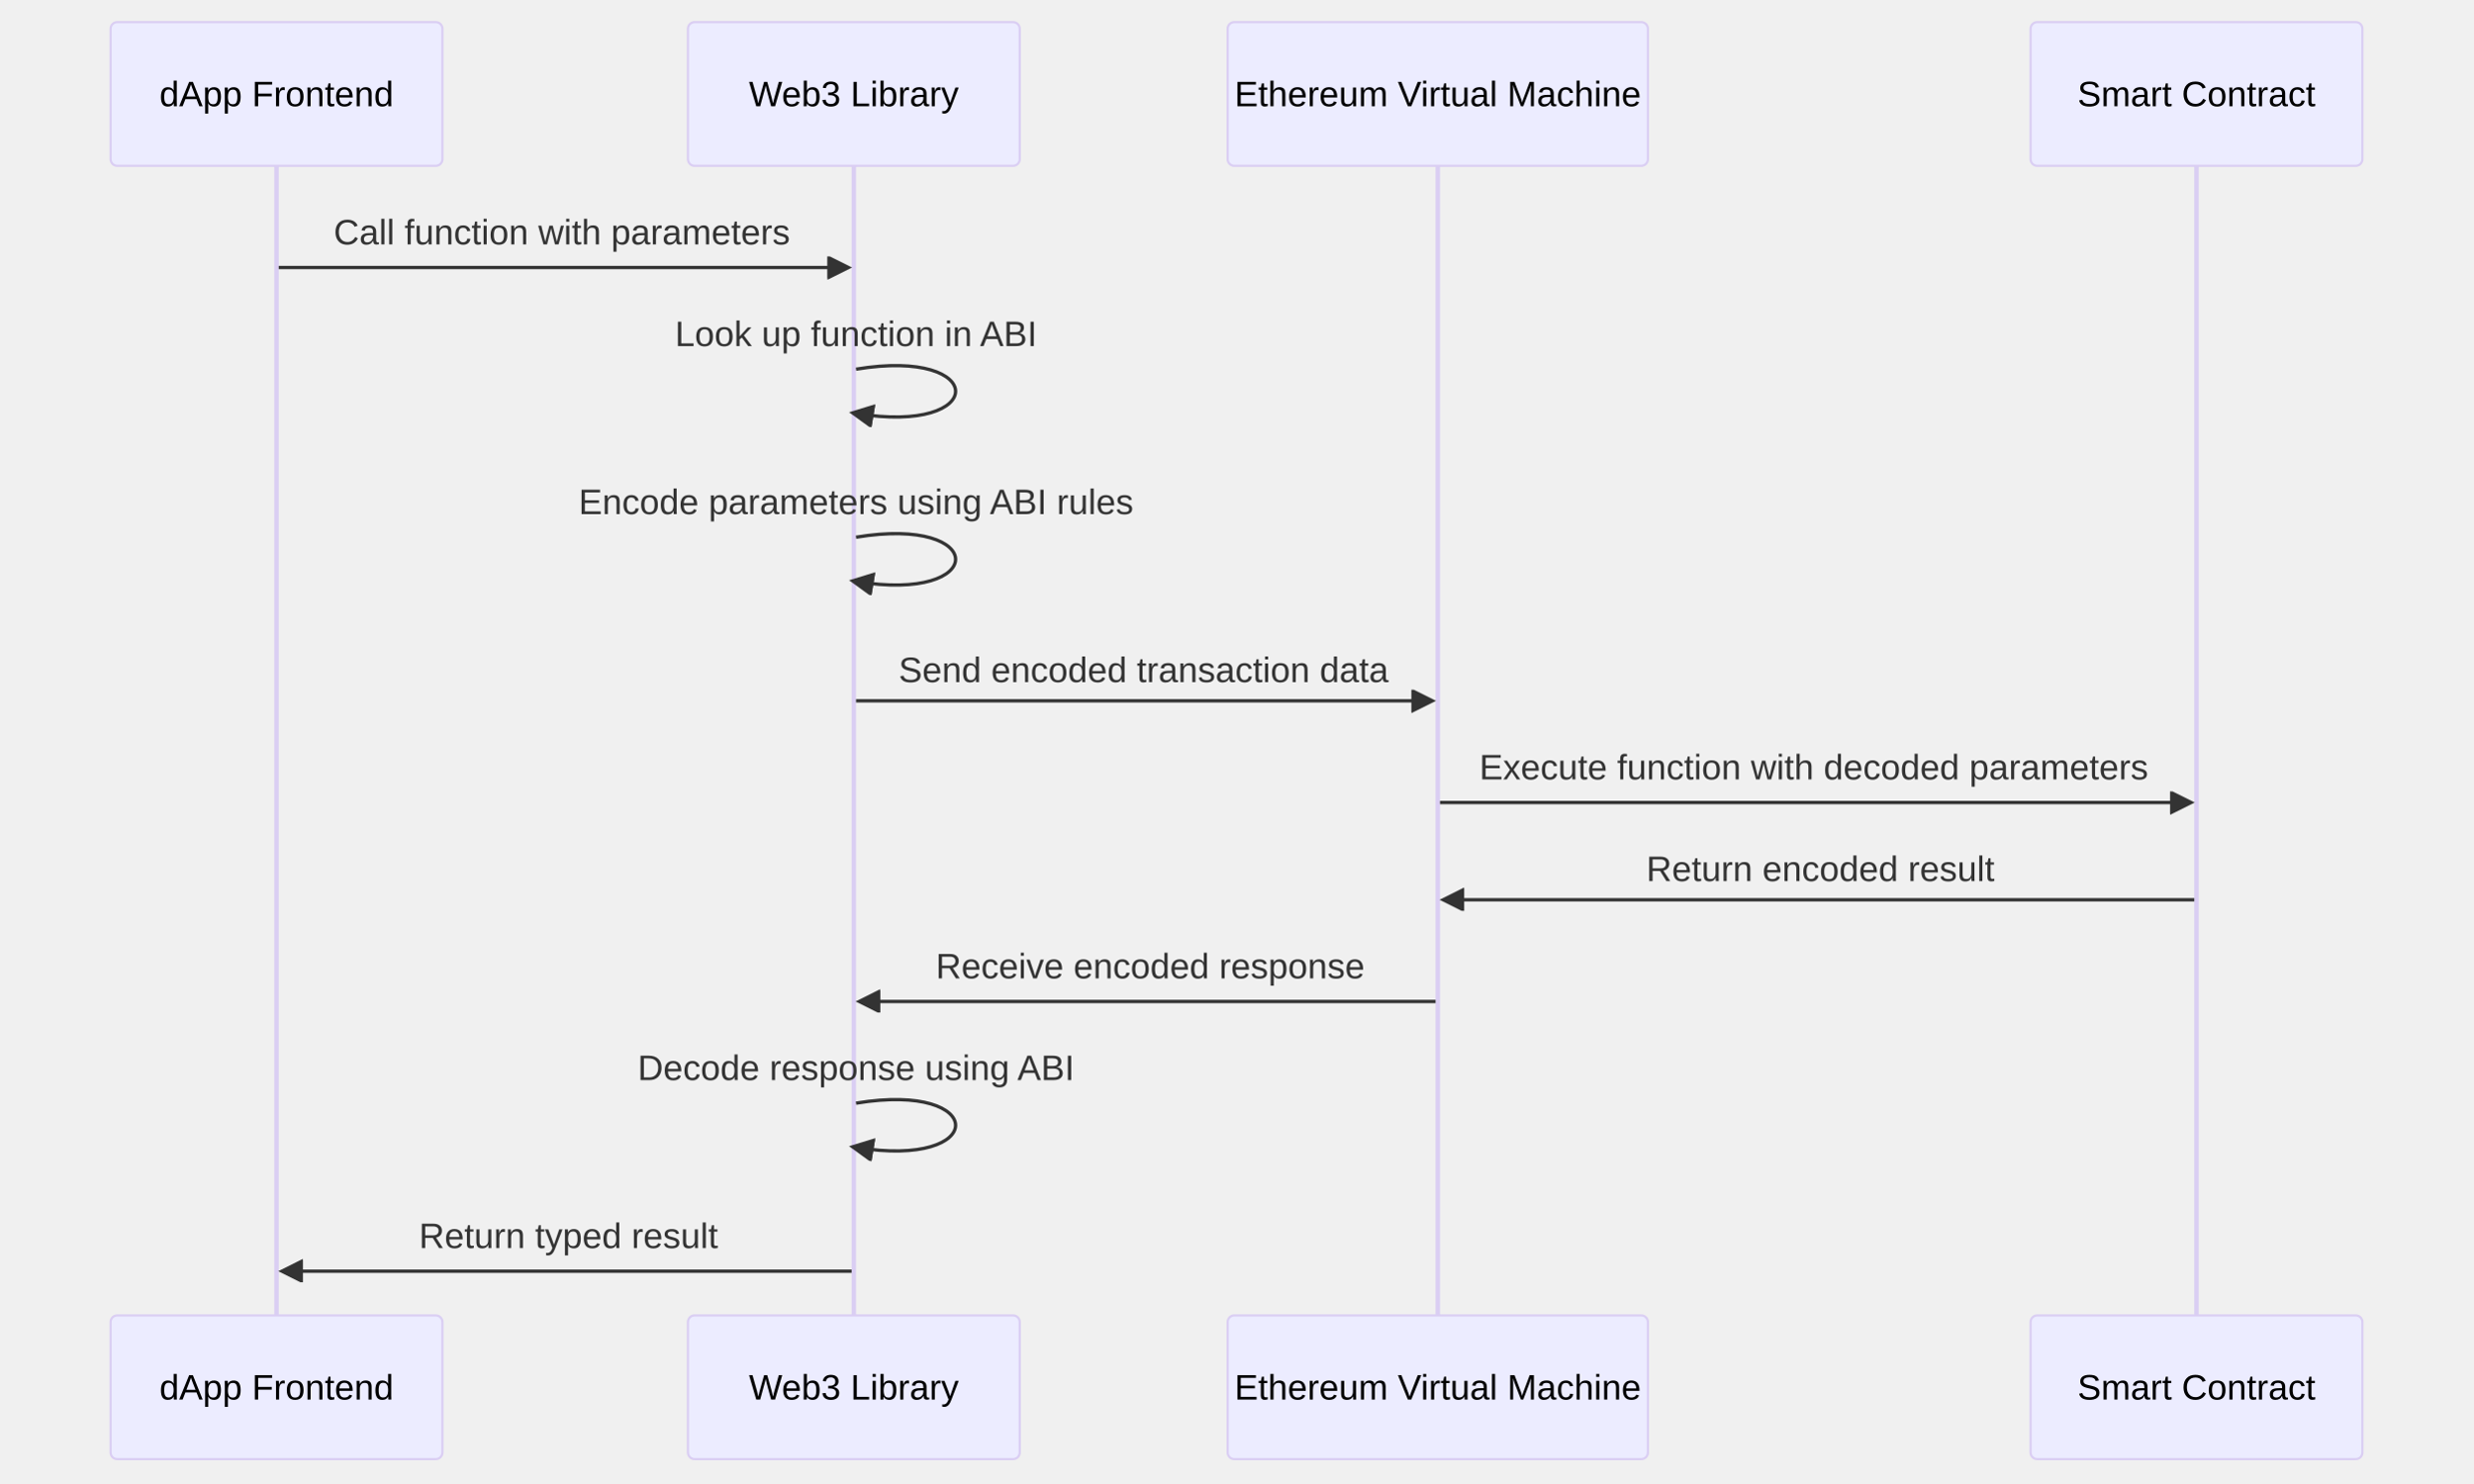
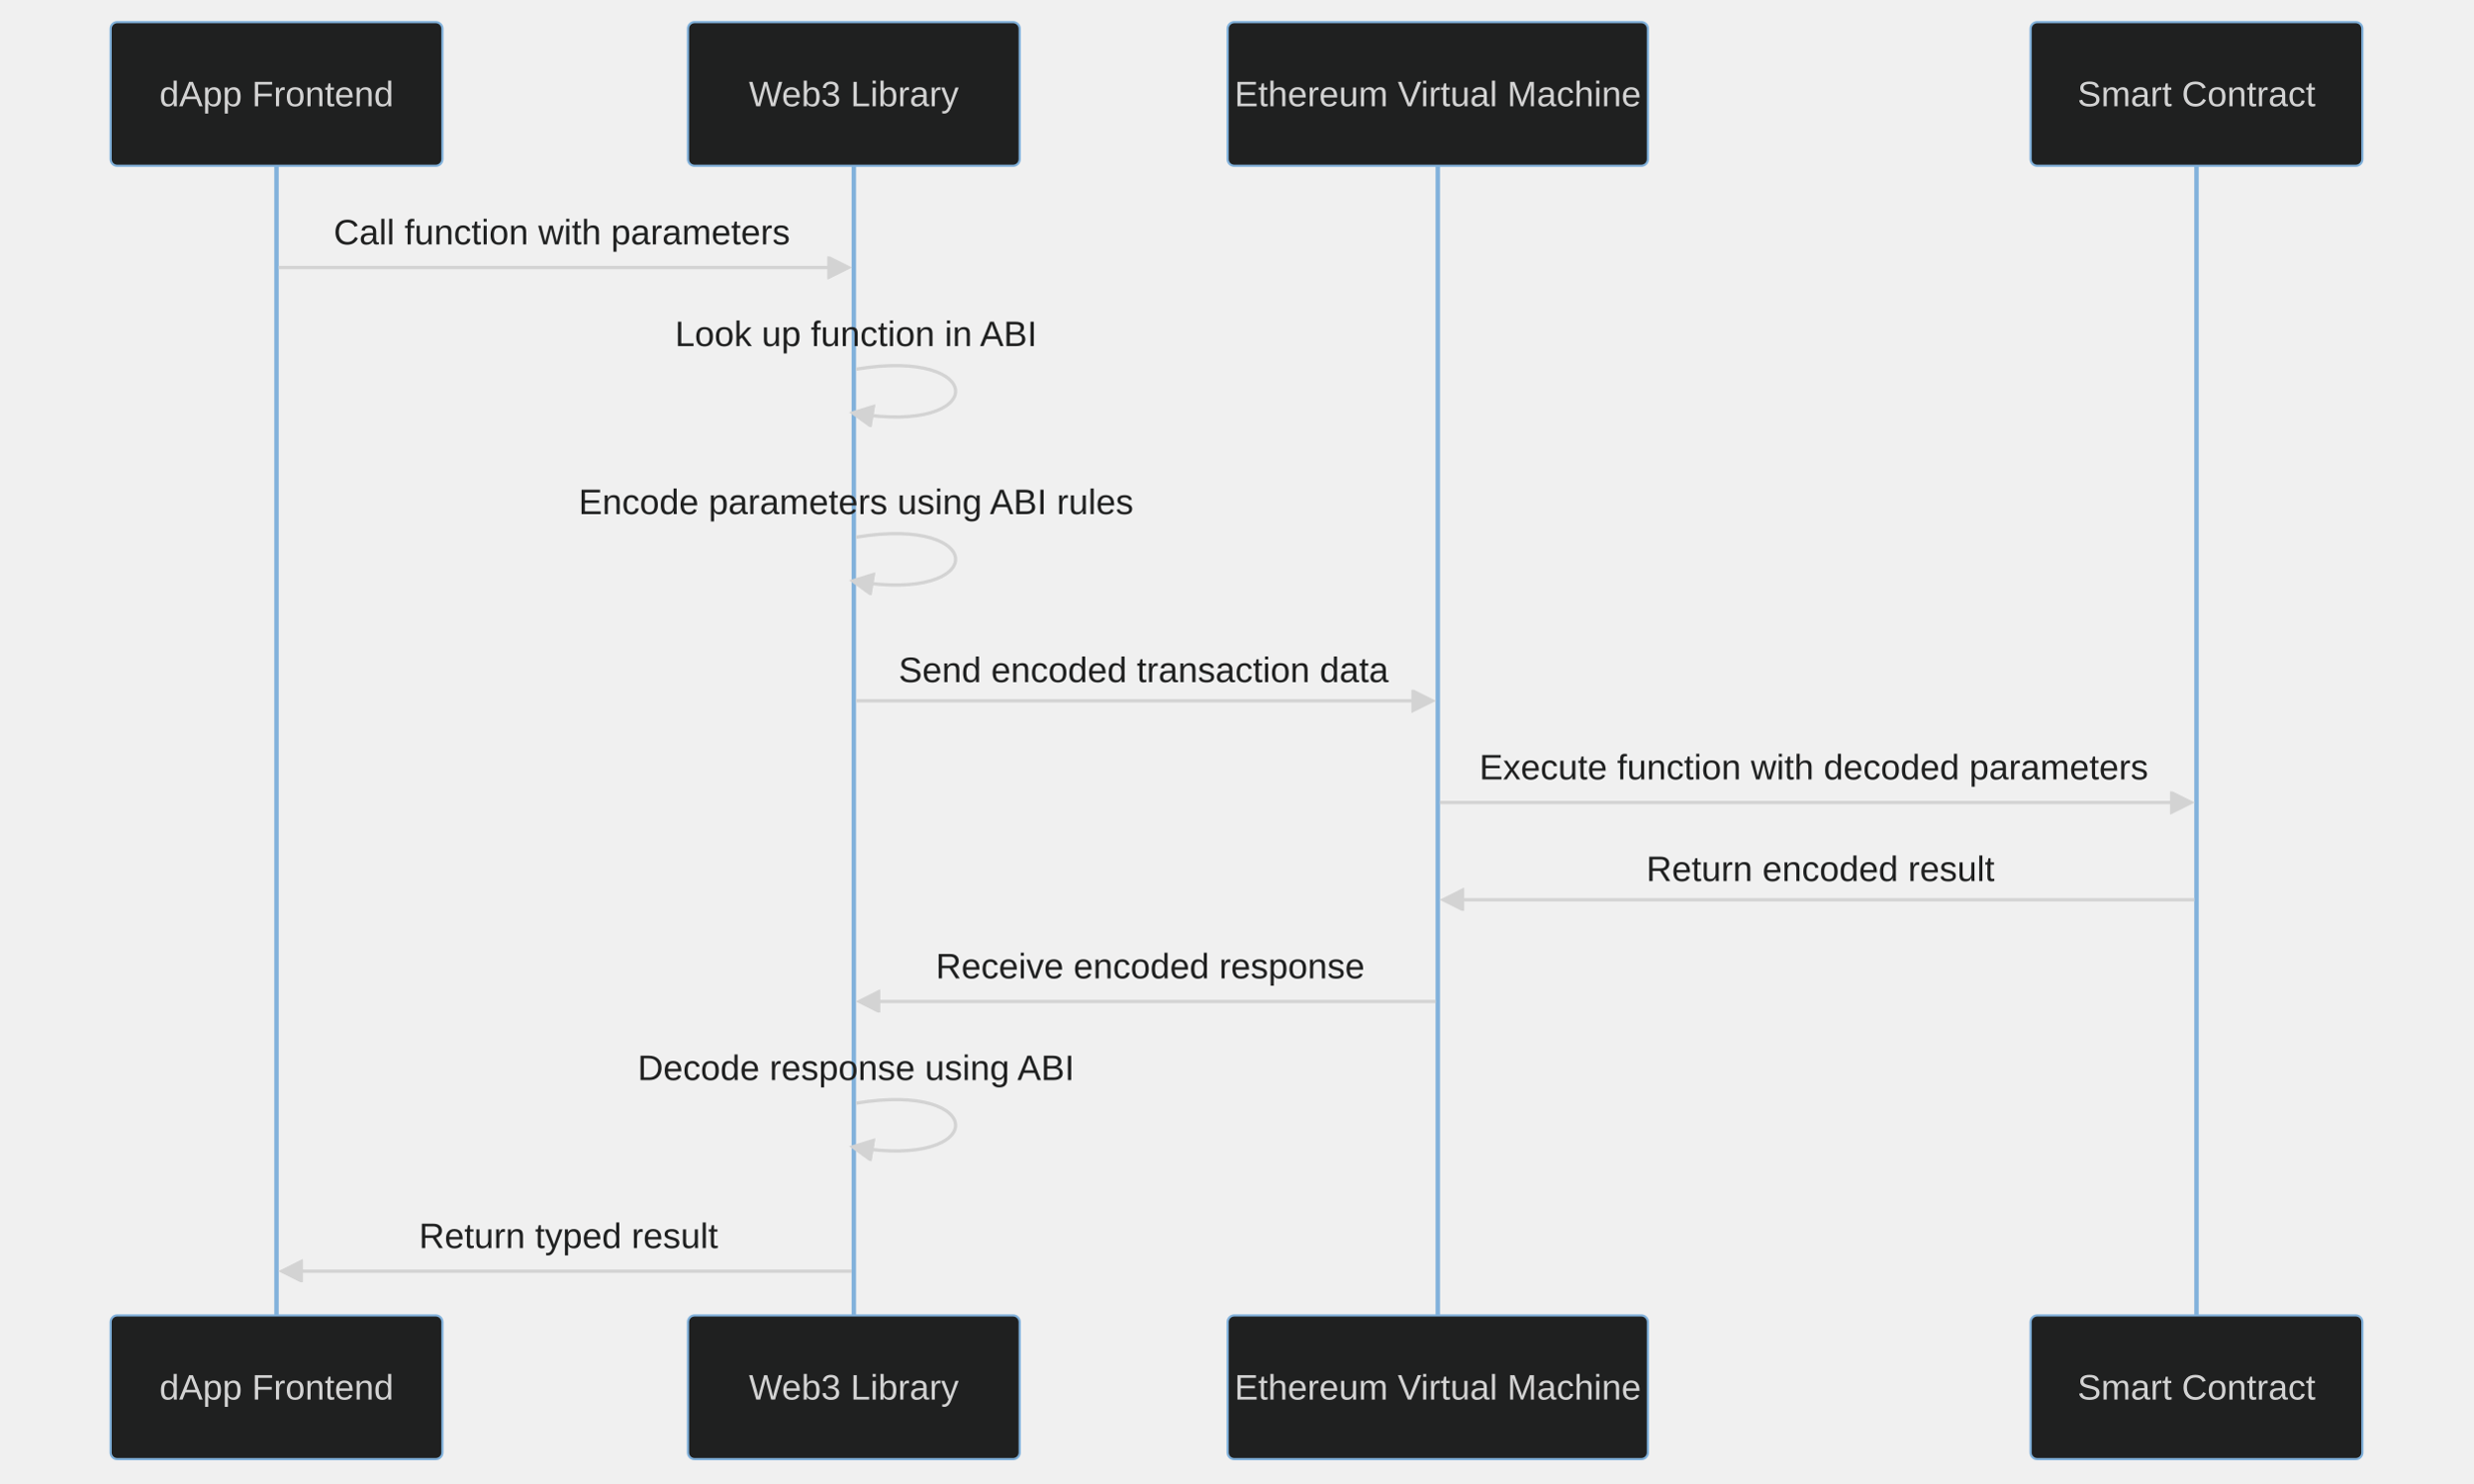
<svg xmlns="http://www.w3.org/2000/svg" aria-roledescription="sequence" role="graphics-document document" viewBox="-50 -10 1118 671" style="max-width: 1118px; background-color: transparent;" width="100%" id="my-svg">
  <g>
    <rect class="actor actor-bottom" ry="3" rx="3" name="Contract" height="65" width="150" stroke="#666" fill="#eaeaea" y="585" x="868" />
    <text style="text-anchor: middle; font-size: 16px; font-weight: 400;" class="actor" alignment-baseline="central" dominant-baseline="central" y="617.5" x="943">
      <tspan dy="0" x="943">Smart Contract</tspan>
    </text>
  </g>
  <g>
    <rect class="actor actor-bottom" ry="3" rx="3" name="EVM" height="65" width="190" stroke="#666" fill="#eaeaea" y="585" x="505" />
    <text style="text-anchor: middle; font-size: 16px; font-weight: 400;" class="actor" alignment-baseline="central" dominant-baseline="central" y="617.5" x="600">
      <tspan dy="0" x="600">Ethereum Virtual Machine</tspan>
    </text>
  </g>
  <g>
    <rect class="actor actor-bottom" ry="3" rx="3" name="Lib" height="65" width="150" stroke="#666" fill="#eaeaea" y="585" x="261" />
    <text style="text-anchor: middle; font-size: 16px; font-weight: 400;" class="actor" alignment-baseline="central" dominant-baseline="central" y="617.5" x="336">
      <tspan dy="0" x="336">Web3 Library</tspan>
    </text>
  </g>
  <g>
    <rect class="actor actor-bottom" ry="3" rx="3" name="App" height="65" width="150" stroke="#666" fill="#eaeaea" y="585" x="0" />
    <text style="text-anchor: middle; font-size: 16px; font-weight: 400;" class="actor" alignment-baseline="central" dominant-baseline="central" y="617.5" x="75">
      <tspan dy="0" x="75">dApp Frontend</tspan>
    </text>
  </g>
  <g>
    <line stroke="#999" stroke-width="0.5px" class="200" y2="585" x2="943" y1="5" x1="943" id="actor3" />
    <g id="root-3">
      <rect class="actor actor-top" ry="3" rx="3" name="Contract" height="65" width="150" stroke="#666" fill="#eaeaea" y="0" x="868" />
      <text style="text-anchor: middle; font-size: 16px; font-weight: 400;" class="actor" alignment-baseline="central" dominant-baseline="central" y="32.5" x="943">
        <tspan dy="0" x="943">Smart Contract</tspan>
      </text>
    </g>
  </g>
  <g>
    <line stroke="#999" stroke-width="0.5px" class="200" y2="585" x2="600" y1="5" x1="600" id="actor2" />
    <g id="root-2">
      <rect class="actor actor-top" ry="3" rx="3" name="EVM" height="65" width="190" stroke="#666" fill="#eaeaea" y="0" x="505" />
      <text style="text-anchor: middle; font-size: 16px; font-weight: 400;" class="actor" alignment-baseline="central" dominant-baseline="central" y="32.5" x="600">
        <tspan dy="0" x="600">Ethereum Virtual Machine</tspan>
      </text>
    </g>
  </g>
  <g>
    <line stroke="#999" stroke-width="0.5px" class="200" y2="585" x2="336" y1="5" x1="336" id="actor1" />
    <g id="root-1">
      <rect class="actor actor-top" ry="3" rx="3" name="Lib" height="65" width="150" stroke="#666" fill="#eaeaea" y="0" x="261" />
      <text style="text-anchor: middle; font-size: 16px; font-weight: 400;" class="actor" alignment-baseline="central" dominant-baseline="central" y="32.5" x="336">
        <tspan dy="0" x="336">Web3 Library</tspan>
      </text>
    </g>
  </g>
  <g>
    <line stroke="#999" stroke-width="0.5px" class="200" y2="585" x2="75" y1="5" x1="75" id="actor0" />
    <g id="root-0">
      <rect class="actor actor-top" ry="3" rx="3" name="App" height="65" width="150" stroke="#666" fill="#eaeaea" y="0" x="0" />
      <text style="text-anchor: middle; font-size: 16px; font-weight: 400;" class="actor" alignment-baseline="central" dominant-baseline="central" y="32.5" x="75">
        <tspan dy="0" x="75">dApp Frontend</tspan>
      </text>
    </g>
  </g>
-   <style>#my-svg{font-family:"trebuchet ms",verdana,arial,sans-serif;font-size:16px;fill:#333;}#my-svg .error-icon{fill:#552222;}#my-svg .error-text{fill:#552222;stroke:#552222;}#my-svg .edge-thickness-normal{stroke-width:2px;}#my-svg .edge-thickness-thick{stroke-width:3.5px;}#my-svg .edge-pattern-solid{stroke-dasharray:0;}#my-svg .edge-pattern-dashed{stroke-dasharray:3;}#my-svg .edge-pattern-dotted{stroke-dasharray:2;}#my-svg .marker{fill:#333333;stroke:#333333;}#my-svg .marker.cross{stroke:#333333;}#my-svg svg{font-family:"trebuchet ms",verdana,arial,sans-serif;font-size:16px;}#my-svg .actor{stroke:hsl(259.626, 59.777%, 87.902%);fill:#ECECFF;}#my-svg text.actor&gt;tspan{fill:black;stroke:none;}#my-svg .actor-line{stroke:grey;}#my-svg .messageLine0{stroke-width:1.5;stroke-dasharray:none;stroke:#333;}#my-svg .messageLine1{stroke-width:1.5;stroke-dasharray:2,2;stroke:#333;}#my-svg #arrowhead path{fill:#333;stroke:#333;}#my-svg .sequenceNumber{fill:white;}#my-svg #sequencenumber{fill:#333;}#my-svg #crosshead path{fill:#333;stroke:#333;}#my-svg .messageText{fill:#333;stroke:none;}#my-svg .labelBox{stroke:hsl(259.626, 59.777%, 87.902%);fill:#ECECFF;}#my-svg .labelText,#my-svg .labelText&gt;tspan{fill:black;stroke:none;}#my-svg .loopText,#my-svg .loopText&gt;tspan{fill:black;stroke:none;}#my-svg .loopLine{stroke-width:2px;stroke-dasharray:2,2;stroke:hsl(259.626, 59.777%, 87.902%);fill:hsl(259.626, 59.777%, 87.902%);}#my-svg .note{stroke:#aaaa33;fill:#fff5ad;}#my-svg .noteText,#my-svg .noteText&gt;tspan{fill:black;stroke:none;}#my-svg .activation0{fill:#f4f4f4;stroke:#666;}#my-svg .activation1{fill:#f4f4f4;stroke:#666;}#my-svg .activation2{fill:#f4f4f4;stroke:#666;}#my-svg .actorPopupMenu{position:absolute;}#my-svg .actorPopupMenuPanel{position:absolute;fill:#ECECFF;box-shadow:0px 8px 16px 0px rgba(0,0,0,0.2);filter:drop-shadow(3px 5px 2px rgb(0 0 0 / 0.4));}#my-svg .actor-man line{stroke:hsl(259.626, 59.777%, 87.902%);fill:#ECECFF;}#my-svg .actor-man circle,#my-svg line{stroke:hsl(259.626, 59.777%, 87.902%);fill:#ECECFF;stroke-width:2px;}#my-svg :root{--mermaid-font-family:"trebuchet ms",verdana,arial,sans-serif;}</style>
+   <style>#my-svg{font-family:"trebuchet ms",verdana,arial,sans-serif;font-size:16px;fill:#ccc;}#my-svg .error-icon{fill:#a44141;}#my-svg .error-text{fill:#ddd;stroke:#ddd;}#my-svg .edge-thickness-normal{stroke-width:2px;}#my-svg .edge-thickness-thick{stroke-width:3.5px;}#my-svg .edge-pattern-solid{stroke-dasharray:0;}#my-svg .edge-pattern-dashed{stroke-dasharray:3;}#my-svg .edge-pattern-dotted{stroke-dasharray:2;}#my-svg .marker{fill:lightgrey;stroke:lightgrey;}#my-svg .marker.cross{stroke:lightgrey;}#my-svg svg{font-family:"trebuchet ms",verdana,arial,sans-serif;font-size:16px;}#my-svg .actor{stroke:#81B1DB;fill:#1f2020;}#my-svg text.actor&gt;tspan{fill:lightgrey;stroke:none;}#my-svg .actor-line{stroke:lightgrey;}#my-svg .messageLine0{stroke-width:1.5;stroke-dasharray:none;stroke:lightgrey;}#my-svg .messageLine1{stroke-width:1.5;stroke-dasharray:2,2;stroke:lightgrey;}#my-svg #arrowhead path{fill:lightgrey;stroke:lightgrey;}#my-svg .sequenceNumber{fill:black;}#my-svg #sequencenumber{fill:lightgrey;}#my-svg #crosshead path{fill:lightgrey;stroke:lightgrey;}#my-svg .messageText{fill:#1f2020;stroke:none;}#my-svg .labelBox{stroke:#81B1DB;fill:#1f2020;}#my-svg .labelText,#my-svg .labelText&gt;tspan{fill:lightgrey;stroke:none;}#my-svg .loopText,#my-svg .loopText&gt;tspan{fill:lightgrey;stroke:none;}#my-svg .loopLine{stroke-width:2px;stroke-dasharray:2,2;stroke:#81B1DB;fill:#81B1DB;}#my-svg .note{stroke:hsl(180, 0%, 18.353%);fill:hsl(180, 1.587%, 28.353%);}#my-svg .noteText,#my-svg .noteText&gt;tspan{fill:rgb(183.848, 181.552, 181.552);stroke:none;}#my-svg .activation0{fill:hsl(180, 1.587%, 28.353%);stroke:#81B1DB;}#my-svg .activation1{fill:hsl(180, 1.587%, 28.353%);stroke:#81B1DB;}#my-svg .activation2{fill:hsl(180, 1.587%, 28.353%);stroke:#81B1DB;}#my-svg .actorPopupMenu{position:absolute;}#my-svg .actorPopupMenuPanel{position:absolute;fill:#1f2020;box-shadow:0px 8px 16px 0px rgba(0,0,0,0.2);filter:drop-shadow(3px 5px 2px rgb(0 0 0 / 0.4));}#my-svg .actor-man line{stroke:#81B1DB;fill:#1f2020;}#my-svg .actor-man circle,#my-svg line{stroke:#81B1DB;fill:#1f2020;stroke-width:2px;}#my-svg :root{--mermaid-font-family:"trebuchet ms",verdana,arial,sans-serif;}</style>
  <g />
  <defs>
    <symbol height="24" width="24" id="computer">
      <path d="M2 2v13h20v-13h-20zm18 11h-16v-9h16v9zm-10.228 6l.466-1h3.524l.467 1h-4.457zm14.228 3h-24l2-6h2.104l-1.33 4h18.45l-1.297-4h2.073l2 6zm-5-10h-14v-7h14v7z" transform="scale(.5)" />
    </symbol>
  </defs>
  <defs>
    <symbol clip-rule="evenodd" fill-rule="evenodd" id="database">
      <path d="M12.258.001l.256.004.255.005.253.008.251.01.249.012.247.015.246.016.242.019.241.02.239.023.236.024.233.027.231.028.229.031.225.032.223.034.22.036.217.038.214.04.211.041.208.043.205.045.201.046.198.048.194.05.191.051.187.053.183.054.18.056.175.057.172.059.168.06.163.061.16.063.155.064.15.066.074.033.073.033.071.034.07.034.069.035.068.035.067.035.066.035.064.036.064.036.062.036.06.036.06.037.058.037.058.037.055.038.055.038.053.038.052.038.051.039.05.039.048.039.047.039.045.04.044.04.043.04.041.04.04.041.039.041.037.041.036.041.034.041.033.042.032.042.03.042.029.042.027.042.026.043.024.043.023.043.021.043.02.043.018.044.017.043.015.044.013.044.012.044.011.045.009.044.007.045.006.045.004.045.002.045.001.045v17l-.001.045-.002.045-.004.045-.006.045-.007.045-.009.044-.011.045-.012.044-.013.044-.015.044-.017.043-.018.044-.02.043-.021.043-.023.043-.024.043-.026.043-.027.042-.029.042-.03.042-.032.042-.033.042-.034.041-.036.041-.037.041-.039.041-.04.041-.041.04-.043.04-.044.04-.045.04-.047.039-.048.039-.05.039-.051.039-.052.038-.053.038-.055.038-.055.038-.058.037-.058.037-.06.037-.06.036-.062.036-.064.036-.064.036-.066.035-.067.035-.068.035-.069.035-.07.034-.071.034-.073.033-.074.033-.15.066-.155.064-.16.063-.163.061-.168.06-.172.059-.175.057-.18.056-.183.054-.187.053-.191.051-.194.05-.198.048-.201.046-.205.045-.208.043-.211.041-.214.04-.217.038-.22.036-.223.034-.225.032-.229.031-.231.028-.233.027-.236.024-.239.023-.241.02-.242.019-.246.016-.247.015-.249.012-.251.01-.253.008-.255.005-.256.004-.258.001-.258-.001-.256-.004-.255-.005-.253-.008-.251-.01-.249-.012-.247-.015-.245-.016-.243-.019-.241-.02-.238-.023-.236-.024-.234-.027-.231-.028-.228-.031-.226-.032-.223-.034-.22-.036-.217-.038-.214-.04-.211-.041-.208-.043-.204-.045-.201-.046-.198-.048-.195-.05-.19-.051-.187-.053-.184-.054-.179-.056-.176-.057-.172-.059-.167-.06-.164-.061-.159-.063-.155-.064-.151-.066-.074-.033-.072-.033-.072-.034-.07-.034-.069-.035-.068-.035-.067-.035-.066-.035-.064-.036-.063-.036-.062-.036-.061-.036-.06-.037-.058-.037-.057-.037-.056-.038-.055-.038-.053-.038-.052-.038-.051-.039-.049-.039-.049-.039-.046-.039-.046-.04-.044-.04-.043-.04-.041-.04-.04-.041-.039-.041-.037-.041-.036-.041-.034-.041-.033-.042-.032-.042-.03-.042-.029-.042-.027-.042-.026-.043-.024-.043-.023-.043-.021-.043-.02-.043-.018-.044-.017-.043-.015-.044-.013-.044-.012-.044-.011-.045-.009-.044-.007-.045-.006-.045-.004-.045-.002-.045-.001-.045v-17l.001-.045.002-.045.004-.045.006-.045.007-.045.009-.044.011-.045.012-.044.013-.044.015-.044.017-.043.018-.044.02-.043.021-.043.023-.043.024-.043.026-.043.027-.042.029-.042.03-.042.032-.042.033-.042.034-.041.036-.041.037-.041.039-.041.04-.041.041-.04.043-.04.044-.04.046-.04.046-.039.049-.039.049-.039.051-.039.052-.038.053-.038.055-.038.056-.038.057-.037.058-.037.06-.037.061-.036.062-.036.063-.036.064-.036.066-.035.067-.035.068-.035.069-.035.07-.034.072-.034.072-.033.074-.033.151-.066.155-.064.159-.063.164-.061.167-.06.172-.059.176-.057.179-.056.184-.054.187-.053.19-.051.195-.05.198-.048.201-.046.204-.045.208-.043.211-.041.214-.04.217-.038.22-.036.223-.034.226-.032.228-.031.231-.028.234-.027.236-.024.238-.023.241-.02.243-.019.245-.016.247-.015.249-.012.251-.01.253-.008.255-.005.256-.004.258-.001.258.001zm-9.258 20.499v.01l.001.021.003.021.004.022.005.021.006.022.007.022.009.023.01.022.011.023.012.023.013.023.015.023.016.024.017.023.018.024.019.024.021.024.022.025.023.024.024.025.052.049.056.05.061.051.066.051.07.051.075.051.079.052.084.052.088.052.092.052.097.052.102.051.105.052.11.052.114.051.119.051.123.051.127.05.131.05.135.05.139.048.144.049.147.047.152.047.155.047.16.045.163.045.167.043.171.043.176.041.178.041.183.039.187.039.19.037.194.035.197.035.202.033.204.031.209.03.212.029.216.027.219.025.222.024.226.021.23.02.233.018.236.016.24.015.243.012.246.01.249.008.253.005.256.004.259.001.26-.001.257-.004.254-.005.25-.008.247-.011.244-.012.241-.014.237-.016.233-.018.231-.021.226-.021.224-.024.22-.026.216-.027.212-.028.21-.031.205-.031.202-.034.198-.034.194-.036.191-.037.187-.039.183-.04.179-.04.175-.042.172-.043.168-.044.163-.045.16-.046.155-.046.152-.047.148-.048.143-.049.139-.049.136-.05.131-.05.126-.05.123-.051.118-.052.114-.051.11-.052.106-.052.101-.052.096-.052.092-.052.088-.053.083-.051.079-.052.074-.052.07-.051.065-.051.06-.051.056-.05.051-.05.023-.024.023-.025.021-.024.02-.024.019-.024.018-.024.017-.024.015-.023.014-.024.013-.023.012-.023.01-.023.01-.022.008-.022.006-.022.006-.022.004-.022.004-.021.001-.021.001-.021v-4.127l-.077.055-.08.053-.083.054-.085.053-.087.052-.09.052-.093.051-.095.05-.097.05-.1.049-.102.049-.105.048-.106.047-.109.047-.111.046-.114.045-.115.045-.118.044-.12.043-.122.042-.124.042-.126.041-.128.04-.13.04-.132.038-.134.038-.135.037-.138.037-.139.035-.142.035-.143.034-.144.033-.147.032-.148.031-.15.03-.151.03-.153.029-.154.027-.156.027-.158.026-.159.025-.161.024-.162.023-.163.022-.165.021-.166.02-.167.019-.169.018-.169.017-.171.016-.173.015-.173.014-.175.013-.175.012-.177.011-.178.01-.179.008-.179.008-.181.006-.182.005-.182.004-.184.003-.184.002h-.37l-.184-.002-.184-.003-.182-.004-.182-.005-.181-.006-.179-.008-.179-.008-.178-.01-.176-.011-.176-.012-.175-.013-.173-.014-.172-.015-.171-.016-.17-.017-.169-.018-.167-.019-.166-.02-.165-.021-.163-.022-.162-.023-.161-.024-.159-.025-.157-.026-.156-.027-.155-.027-.153-.029-.151-.03-.15-.03-.148-.031-.146-.032-.145-.033-.143-.034-.141-.035-.14-.035-.137-.037-.136-.037-.134-.038-.132-.038-.13-.04-.128-.04-.126-.041-.124-.042-.122-.042-.12-.044-.117-.043-.116-.045-.113-.045-.112-.046-.109-.047-.106-.047-.105-.048-.102-.049-.1-.049-.097-.05-.095-.05-.093-.052-.09-.051-.087-.052-.085-.053-.083-.054-.08-.054-.077-.054v4.127zm0-5.654v.011l.001.021.003.021.004.021.005.022.006.022.007.022.009.022.01.022.011.023.012.023.013.023.015.024.016.023.017.024.018.024.019.024.021.024.022.024.023.025.024.024.052.05.056.05.061.05.066.051.07.051.075.052.079.051.084.052.088.052.092.052.097.052.102.052.105.052.11.051.114.051.119.052.123.05.127.051.131.05.135.049.139.049.144.048.147.048.152.047.155.046.16.045.163.045.167.044.171.042.176.042.178.04.183.04.187.038.19.037.194.036.197.034.202.033.204.032.209.03.212.028.216.027.219.025.222.024.226.022.23.02.233.018.236.016.24.014.243.012.246.01.249.008.253.006.256.003.259.001.26-.001.257-.003.254-.006.25-.008.247-.01.244-.012.241-.015.237-.016.233-.018.231-.02.226-.022.224-.024.22-.025.216-.027.212-.029.21-.03.205-.032.202-.033.198-.035.194-.036.191-.037.187-.039.183-.039.179-.041.175-.042.172-.043.168-.044.163-.045.16-.045.155-.047.152-.047.148-.048.143-.048.139-.05.136-.049.131-.05.126-.051.123-.051.118-.051.114-.052.11-.052.106-.052.101-.052.096-.052.092-.052.088-.052.083-.052.079-.052.074-.051.07-.052.065-.051.06-.05.056-.051.051-.049.023-.025.023-.024.021-.025.02-.024.019-.024.018-.024.017-.024.015-.023.014-.023.013-.024.012-.022.01-.023.01-.023.008-.022.006-.022.006-.022.004-.021.004-.022.001-.021.001-.021v-4.139l-.077.054-.08.054-.083.054-.085.052-.087.053-.09.051-.093.051-.095.051-.097.05-.1.049-.102.049-.105.048-.106.047-.109.047-.111.046-.114.045-.115.044-.118.044-.12.044-.122.042-.124.042-.126.041-.128.04-.13.039-.132.039-.134.038-.135.037-.138.036-.139.036-.142.035-.143.033-.144.033-.147.033-.148.031-.15.03-.151.03-.153.028-.154.028-.156.027-.158.026-.159.025-.161.024-.162.023-.163.022-.165.021-.166.02-.167.019-.169.018-.169.017-.171.016-.173.015-.173.014-.175.013-.175.012-.177.011-.178.009-.179.009-.179.007-.181.007-.182.005-.182.004-.184.003-.184.002h-.37l-.184-.002-.184-.003-.182-.004-.182-.005-.181-.007-.179-.007-.179-.009-.178-.009-.176-.011-.176-.012-.175-.013-.173-.014-.172-.015-.171-.016-.17-.017-.169-.018-.167-.019-.166-.02-.165-.021-.163-.022-.162-.023-.161-.024-.159-.025-.157-.026-.156-.027-.155-.028-.153-.028-.151-.03-.15-.03-.148-.031-.146-.033-.145-.033-.143-.033-.141-.035-.14-.036-.137-.036-.136-.037-.134-.038-.132-.039-.13-.039-.128-.04-.126-.041-.124-.042-.122-.043-.12-.043-.117-.044-.116-.044-.113-.046-.112-.046-.109-.046-.106-.047-.105-.048-.102-.049-.1-.049-.097-.05-.095-.051-.093-.051-.09-.051-.087-.053-.085-.052-.083-.054-.08-.054-.077-.054v4.139zm0-5.666v.011l.001.02.003.022.004.021.005.022.006.021.007.022.009.023.01.022.011.023.012.023.013.023.015.023.016.024.017.024.018.023.019.024.021.025.022.024.023.024.024.025.052.05.056.05.061.05.066.051.07.051.075.052.079.051.084.052.088.052.092.052.097.052.102.052.105.051.11.052.114.051.119.051.123.051.127.05.131.05.135.05.139.049.144.048.147.048.152.047.155.046.16.045.163.045.167.043.171.043.176.042.178.04.183.04.187.038.19.037.194.036.197.034.202.033.204.032.209.03.212.028.216.027.219.025.222.024.226.021.23.02.233.018.236.017.24.014.243.012.246.01.249.008.253.006.256.003.259.001.26-.001.257-.003.254-.006.25-.008.247-.01.244-.013.241-.014.237-.016.233-.018.231-.02.226-.022.224-.024.22-.025.216-.027.212-.029.21-.03.205-.032.202-.033.198-.035.194-.036.191-.037.187-.039.183-.039.179-.041.175-.042.172-.043.168-.044.163-.045.16-.045.155-.047.152-.047.148-.048.143-.049.139-.049.136-.049.131-.051.126-.05.123-.051.118-.052.114-.051.11-.052.106-.052.101-.052.096-.052.092-.052.088-.052.083-.052.079-.052.074-.052.07-.051.065-.051.06-.051.056-.05.051-.049.023-.025.023-.025.021-.024.02-.024.019-.024.018-.024.017-.024.015-.023.014-.024.013-.023.012-.023.01-.022.01-.023.008-.022.006-.022.006-.022.004-.022.004-.021.001-.021.001-.021v-4.153l-.077.054-.08.054-.083.053-.085.053-.087.053-.09.051-.093.051-.095.051-.097.05-.1.049-.102.048-.105.048-.106.048-.109.046-.111.046-.114.046-.115.044-.118.044-.12.043-.122.043-.124.042-.126.041-.128.04-.13.039-.132.039-.134.038-.135.037-.138.036-.139.036-.142.034-.143.034-.144.033-.147.032-.148.032-.15.03-.151.03-.153.028-.154.028-.156.027-.158.026-.159.024-.161.024-.162.023-.163.023-.165.021-.166.02-.167.019-.169.018-.169.017-.171.016-.173.015-.173.014-.175.013-.175.012-.177.01-.178.01-.179.009-.179.007-.181.006-.182.006-.182.004-.184.003-.184.001-.185.001-.185-.001-.184-.001-.184-.003-.182-.004-.182-.006-.181-.006-.179-.007-.179-.009-.178-.01-.176-.01-.176-.012-.175-.013-.173-.014-.172-.015-.171-.016-.17-.017-.169-.018-.167-.019-.166-.02-.165-.021-.163-.023-.162-.023-.161-.024-.159-.024-.157-.026-.156-.027-.155-.028-.153-.028-.151-.03-.15-.03-.148-.032-.146-.032-.145-.033-.143-.034-.141-.034-.14-.036-.137-.036-.136-.037-.134-.038-.132-.039-.13-.039-.128-.041-.126-.041-.124-.041-.122-.043-.12-.043-.117-.044-.116-.044-.113-.046-.112-.046-.109-.046-.106-.048-.105-.048-.102-.048-.1-.05-.097-.049-.095-.051-.093-.051-.09-.052-.087-.052-.085-.053-.083-.053-.08-.054-.077-.054v4.153zm8.74-8.179l-.257.004-.254.005-.25.008-.247.011-.244.012-.241.014-.237.016-.233.018-.231.021-.226.022-.224.023-.22.026-.216.027-.212.028-.21.031-.205.032-.202.033-.198.034-.194.036-.191.038-.187.038-.183.04-.179.041-.175.042-.172.043-.168.043-.163.045-.16.046-.155.046-.152.048-.148.048-.143.048-.139.049-.136.05-.131.05-.126.051-.123.051-.118.051-.114.052-.11.052-.106.052-.101.052-.096.052-.092.052-.088.052-.083.052-.079.052-.074.051-.07.052-.065.051-.06.05-.056.05-.051.05-.023.025-.023.024-.021.024-.02.025-.019.024-.018.024-.017.023-.015.024-.014.023-.013.023-.012.023-.01.023-.01.022-.008.022-.006.023-.006.021-.004.022-.004.021-.001.021-.001.021.001.021.001.021.004.021.004.022.006.021.006.023.008.022.01.022.01.023.012.023.013.023.014.023.015.024.017.023.018.024.019.024.02.025.021.024.023.024.023.025.051.05.056.05.06.05.065.051.07.052.074.051.079.052.083.052.088.052.092.052.096.052.101.052.106.052.11.052.114.052.118.051.123.051.126.051.131.05.136.05.139.049.143.048.148.048.152.048.155.046.16.046.163.045.168.043.172.043.175.042.179.041.183.04.187.038.191.038.194.036.198.034.202.033.205.032.21.031.212.028.216.027.22.026.224.023.226.022.231.021.233.018.237.016.241.014.244.012.247.011.25.008.254.005.257.004.26.001.26-.001.257-.004.254-.005.25-.008.247-.011.244-.012.241-.014.237-.016.233-.018.231-.021.226-.022.224-.023.22-.026.216-.027.212-.028.21-.031.205-.032.202-.033.198-.034.194-.036.191-.038.187-.038.183-.04.179-.041.175-.042.172-.043.168-.043.163-.045.16-.046.155-.046.152-.048.148-.048.143-.048.139-.049.136-.05.131-.05.126-.051.123-.051.118-.051.114-.052.11-.052.106-.052.101-.052.096-.052.092-.052.088-.052.083-.052.079-.052.074-.051.07-.052.065-.051.06-.05.056-.05.051-.05.023-.025.023-.024.021-.024.02-.025.019-.024.018-.024.017-.023.015-.024.014-.023.013-.023.012-.023.01-.023.01-.022.008-.022.006-.023.006-.021.004-.022.004-.021.001-.021.001-.021-.001-.021-.001-.021-.004-.021-.004-.022-.006-.021-.006-.023-.008-.022-.01-.022-.01-.023-.012-.023-.013-.023-.014-.023-.015-.024-.017-.023-.018-.024-.019-.024-.02-.025-.021-.024-.023-.024-.023-.025-.051-.05-.056-.05-.06-.05-.065-.051-.07-.052-.074-.051-.079-.052-.083-.052-.088-.052-.092-.052-.096-.052-.101-.052-.106-.052-.11-.052-.114-.052-.118-.051-.123-.051-.126-.051-.131-.05-.136-.05-.139-.049-.143-.048-.148-.048-.152-.048-.155-.046-.16-.046-.163-.045-.168-.043-.172-.043-.175-.042-.179-.041-.183-.04-.187-.038-.191-.038-.194-.036-.198-.034-.202-.033-.205-.032-.21-.031-.212-.028-.216-.027-.22-.026-.224-.023-.226-.022-.231-.021-.233-.018-.237-.016-.241-.014-.244-.012-.247-.011-.25-.008-.254-.005-.257-.004-.26-.001-.26.001z" transform="scale(.5)" />
    </symbol>
  </defs>
  <defs>
    <symbol height="24" width="24" id="clock">
      <path d="M12 2c5.514 0 10 4.486 10 10s-4.486 10-10 10-10-4.486-10-10 4.486-10 10-10zm0-2c-6.627 0-12 5.373-12 12s5.373 12 12 12 12-5.373 12-12-5.373-12-12-12zm5.848 12.459c.202.038.202.333.001.372-1.907.361-6.045 1.111-6.547 1.111-.719 0-1.301-.582-1.301-1.301 0-.512.77-5.447 1.125-7.445.034-.192.312-.181.343.014l.985 6.238 5.394 1.011z" transform="scale(.5)" />
    </symbol>
  </defs>
  <defs>
    <marker orient="auto" markerHeight="12" markerWidth="12" markerUnits="userSpaceOnUse" refY="5" refX="7.9" id="arrowhead">
      <path d="M 0 0 L 10 5 L 0 10 z" />
    </marker>
  </defs>
  <defs>
    <marker refY="4.5" refX="4" orient="auto" markerHeight="8" markerWidth="15" id="crosshead">
      <path style="stroke-dasharray: 0, 0;" d="M 1,2 L 6,7 M 6,2 L 1,7" stroke-width="1pt" stroke="#000000" fill="none" />
    </marker>
  </defs>
  <defs>
    <marker orient="auto" markerHeight="28" markerWidth="20" refY="7" refX="15.5" id="filled-head">
      <path d="M 18,7 L9,13 L14,7 L9,1 Z" />
    </marker>
  </defs>
  <defs>
    <marker orient="auto" markerHeight="40" markerWidth="60" refY="15" refX="15" id="sequencenumber">
      <circle r="6" cy="15" cx="15" />
    </marker>
  </defs>
  <text style="font-size: 16px; font-weight: 400;" dy="1em" class="messageText" alignment-baseline="middle" dominant-baseline="middle" text-anchor="middle" y="80" x="204">Call function with parameters</text>
  <line style="fill: none;" marker-end="url(#arrowhead)" stroke="none" stroke-width="2" class="messageLine0" y2="111" x2="332" y1="111" x1="76" />
  <text style="font-size: 16px; font-weight: 400;" dy="1em" class="messageText" alignment-baseline="middle" dominant-baseline="middle" text-anchor="middle" y="126" x="337">Look up function in ABI</text>
  <path style="fill: none;" marker-end="url(#arrowhead)" stroke="none" stroke-width="2" class="messageLine0" d="M 337,157 C 397,147 397,187 337,177" />
  <text style="font-size: 16px; font-weight: 400;" dy="1em" class="messageText" alignment-baseline="middle" dominant-baseline="middle" text-anchor="middle" y="202" x="337">Encode parameters using ABI rules</text>
  <path style="fill: none;" marker-end="url(#arrowhead)" stroke="none" stroke-width="2" class="messageLine0" d="M 337,233 C 397,223 397,263 337,253" />
  <text style="font-size: 16px; font-weight: 400;" dy="1em" class="messageText" alignment-baseline="middle" dominant-baseline="middle" text-anchor="middle" y="278" x="467">Send encoded transaction data</text>
  <line style="fill: none;" marker-end="url(#arrowhead)" stroke="none" stroke-width="2" class="messageLine0" y2="307" x2="596" y1="307" x1="337" />
  <text style="font-size: 16px; font-weight: 400;" dy="1em" class="messageText" alignment-baseline="middle" dominant-baseline="middle" text-anchor="middle" y="322" x="770">Execute function with decoded parameters</text>
  <line style="fill: none;" marker-end="url(#arrowhead)" stroke="none" stroke-width="2" class="messageLine0" y2="353" x2="939" y1="353" x1="601" />
  <text style="font-size: 16px; font-weight: 400;" dy="1em" class="messageText" alignment-baseline="middle" dominant-baseline="middle" text-anchor="middle" y="368" x="773">Return encoded result</text>
  <line style="fill: none;" marker-end="url(#arrowhead)" stroke="none" stroke-width="2" class="messageLine0" y2="397" x2="604" y1="397" x1="942" />
  <text style="font-size: 16px; font-weight: 400;" dy="1em" class="messageText" alignment-baseline="middle" dominant-baseline="middle" text-anchor="middle" y="412" x="470">Receive encoded response</text>
  <line style="fill: none;" marker-end="url(#arrowhead)" stroke="none" stroke-width="2" class="messageLine0" y2="443" x2="340" y1="443" x1="599" />
  <text style="font-size: 16px; font-weight: 400;" dy="1em" class="messageText" alignment-baseline="middle" dominant-baseline="middle" text-anchor="middle" y="458" x="337">Decode response using ABI</text>
  <path style="fill: none;" marker-end="url(#arrowhead)" stroke="none" stroke-width="2" class="messageLine0" d="M 337,489 C 397,479 397,519 337,509" />
  <text style="font-size: 16px; font-weight: 400;" dy="1em" class="messageText" alignment-baseline="middle" dominant-baseline="middle" text-anchor="middle" y="534" x="207">Return typed result</text>
  <line style="fill: none;" marker-end="url(#arrowhead)" stroke="none" stroke-width="2" class="messageLine0" y2="565" x2="79" y1="565" x1="335" />
</svg>
